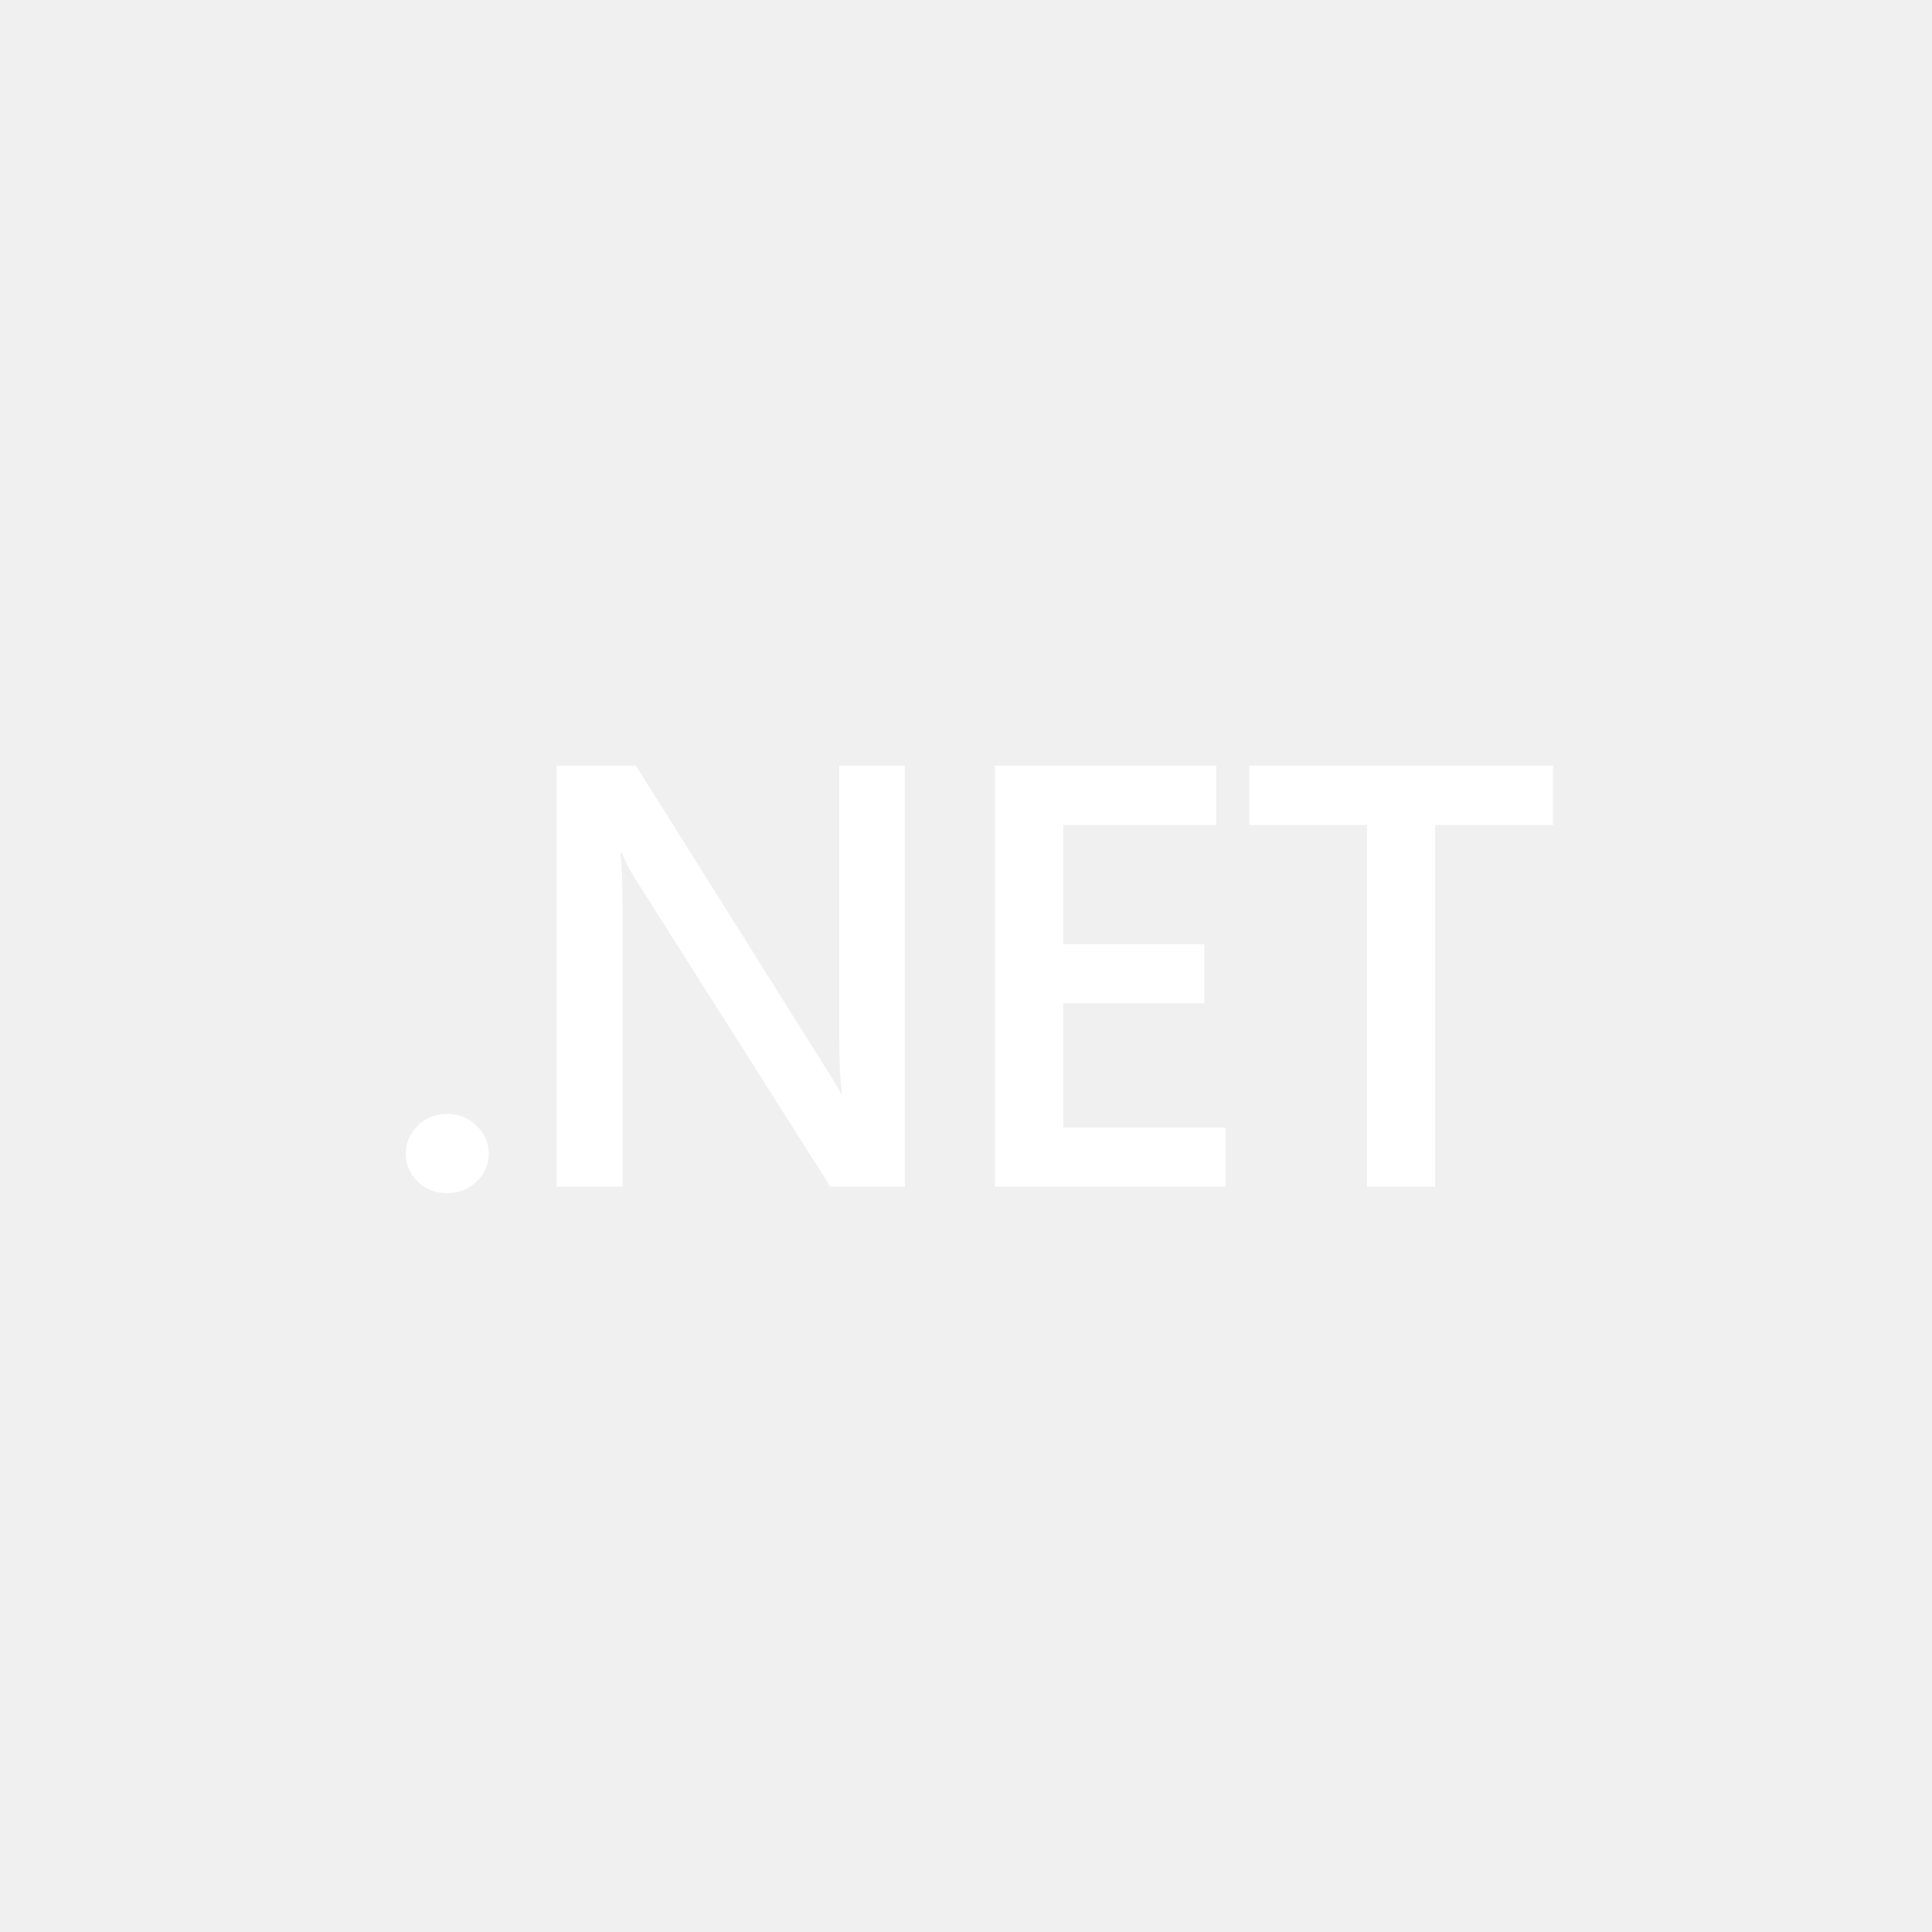
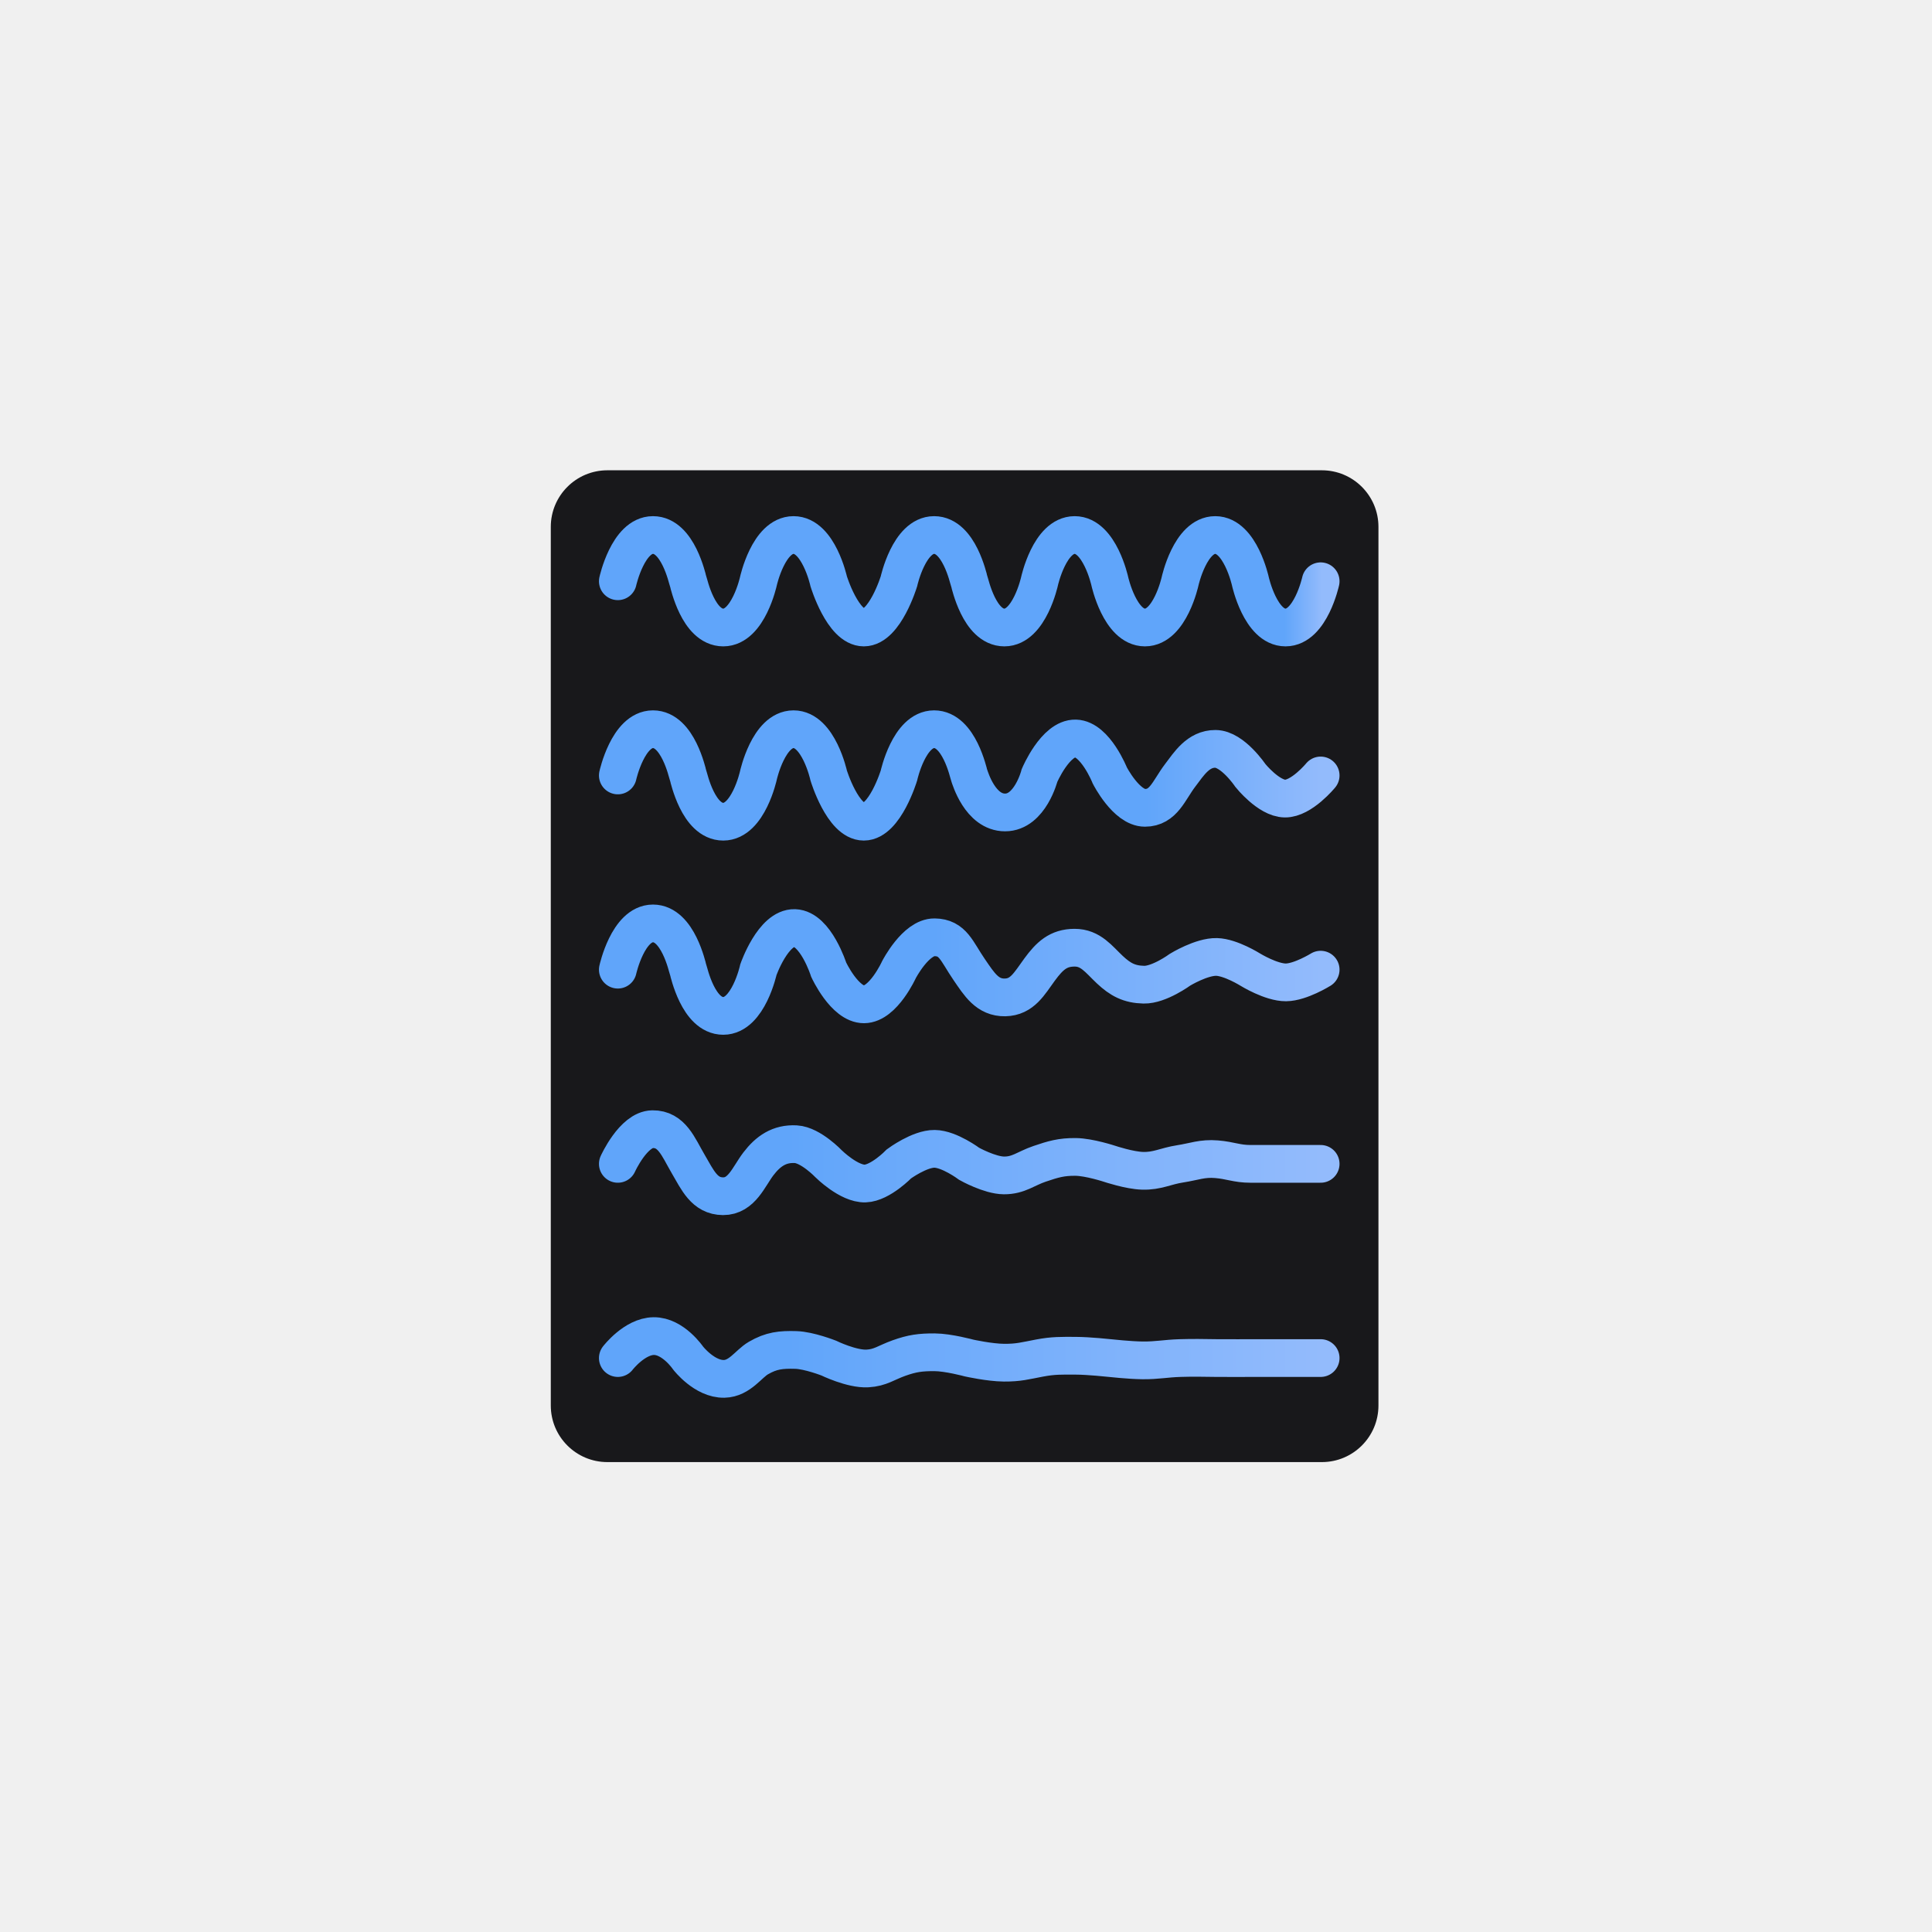
- <svg xmlns="http://www.w3.org/2000/svg" width="456" height="456" viewBox="0 0 456 456" version="1.1" xml:space="preserve" style="fill-rule:evenodd;clip-rule:evenodd;stroke-linejoin:round;stroke-miterlimit:2;">
-   <path d="m 105.5,281.609 c -2.703,0 -5.001,-0.9 -6.893,-2.702 -1.892,-1.848 -2.838,-4.042 -2.838,-6.582 0,-2.587 0.946,-4.804 2.838,-6.652 1.892,-1.848 4.19,-2.772 6.893,-2.772 2.748,0 5.068,0.924 6.96,2.772 1.937,1.848 2.906,4.064 2.906,6.652 0,2.54 -0.968,4.734 -2.906,6.582 -1.892,1.802 -4.212,2.702 -6.96,2.702 z" style="fill:#ffffff;fill-rule:nonzero;stroke-width:0.838" />
-   <path d="M 213.561,280.084 H 195.99 L 149.7,207.054 c -1.171,-1.848 -2.14,-3.765 -2.906,-5.751 h -0.406 c 0.361,2.125 0.541,6.675 0.541,13.65 v 65.132 h -15.543 v -99.36 h 18.719 l 44.737,71.298 c 1.892,2.957 3.109,4.989 3.649,6.098 h 0.27 c -0.45,-2.632 -0.676,-7.09 -0.676,-13.373 v -64.023 h 15.476 z" style="fill:#ffffff;fill-rule:nonzero;stroke-width:0.838" />
-   <path d="m 289.251,280.084 h -54.401 v -99.36 h 52.238 v 13.997 h -36.154 v 28.131 h 33.316 v 13.927 h -33.316 v 29.378 h 38.316 z" style="fill:#ffffff;fill-rule:nonzero;stroke-width:0.838" />
-   <path d="M 366.565,194.721 H 338.722 v 85.363 h -16.084 v -85.363 h -27.775 v -13.997 h 71.701 z" style="fill:#ffffff;fill-rule:nonzero;stroke-width:0.838" />
+ <svg xmlns="http://www.w3.org/2000/svg" width="456" height="456" viewBox="0 0 456 456" fill="none">
+   <path d="M130 124.359C130 116.981 135.981 111 143.359 111H311.989C319.367 111 325.348 116.981 325.348 124.359V331.731C325.348 339.109 319.367 345.09 311.989 345.09H143.359C135.981 345.09 130 339.109 130 331.731V124.359Z" fill="#18181B" />
+   <path d="M311.707 137.192C311.707 137.192 309.316 148.105 303.412 148.105C297.509 148.105 295.118 137.192 295.118 137.192C295.118 137.192 292.728 126.279 286.824 126.279C280.921 126.279 278.53 137.192 278.53 137.192C278.53 137.192 276.14 148.105 270.236 148.105C264.332 148.105 261.942 137.192 261.942 137.192C261.942 137.192 259.551 126.279 253.648 126.279C247.744 126.279 245.354 137.192 245.354 137.192C245.354 137.192 242.963 148.105 237.06 148.105C231.156 148.105 228.973 137.738 228.765 137.192C228.558 136.646 226.375 126.279 220.471 126.279C214.568 126.279 212.177 137.192 212.177 137.192C212.177 137.192 208.86 148.105 203.883 148.105C198.907 148.105 195.589 137.192 195.589 137.192C195.589 137.192 193.198 126.279 187.295 126.279C181.391 126.279 179.001 137.192 179.001 137.192C179.001 137.192 176.61 148.105 170.707 148.105C164.803 148.105 162.62 137.738 162.413 137.192C162.205 136.646 160.022 126.279 154.118 126.279C148.215 126.279 145.824 137.192 145.824 137.192" stroke="url(#paint0_linear_3_75)" stroke-width="8.906" stroke-linecap="round" />
+   <path d="M311.707 183.028C311.707 183.028 307.179 188.556 303.249 188.484C299.425 188.415 295.118 183.028 295.118 183.028C295.118 183.028 290.923 176.778 286.879 176.753C282.8 176.727 280.604 180.299 278.53 183.028C275.866 186.534 274.64 190.667 270.236 190.667C265.832 190.667 261.942 183.028 261.942 183.028C261.942 183.028 258.509 174.419 253.866 174.297C249.106 174.172 245.354 183.028 245.354 183.028C245.354 183.028 243.127 191.758 237.223 191.758C231.32 191.758 228.973 183.573 228.765 183.028C228.558 182.482 226.375 172.115 220.471 172.115C214.568 172.115 212.177 183.028 212.177 183.028C212.177 183.028 208.86 193.941 203.883 193.941C198.907 193.941 195.589 183.028 195.589 183.028C195.589 183.028 193.198 172.115 187.295 172.115C181.391 172.115 179.001 183.028 179.001 183.028C179.001 183.028 176.61 193.941 170.707 193.941C164.803 193.941 162.62 183.573 162.413 183.028C162.205 182.482 160.022 172.115 154.118 172.115C148.215 172.115 145.824 183.028 145.824 183.028" stroke="url(#paint1_linear_3_75)" stroke-width="8.906" stroke-linecap="round" />
+   <path d="M311.707 228.864C311.707 228.864 306.926 231.836 303.522 231.865C300.037 231.894 295.118 228.864 295.118 228.864C295.118 228.864 290.475 225.947 287.152 225.863C283.588 225.772 278.53 228.864 278.53 228.864C278.53 228.864 273.583 232.497 269.963 232.41C266.539 232.329 264.441 231.206 261.942 228.864C259.323 226.408 257.431 223.657 253.593 223.68C249.792 223.702 247.755 225.59 245.354 228.864C242.953 232.138 241.299 235.333 237.223 235.412C233.047 235.492 231.132 232.306 228.765 228.864C225.764 224.498 224.952 221.282 220.58 221.224C216.146 221.166 212.177 228.864 212.177 228.864C212.177 228.864 208.473 237.019 203.938 237.049C199.372 237.079 195.589 228.864 195.589 228.864C195.589 228.864 192.517 219.202 187.568 219.042C182.481 218.877 179.001 228.864 179.001 228.864C179.001 228.864 176.61 239.777 170.707 239.777C164.803 239.777 162.62 229.409 162.413 228.864C162.205 228.318 160.022 217.95 154.118 217.95C148.215 217.95 145.824 228.864 145.824 228.864" stroke="url(#paint2_linear_3_75)" stroke-width="8.906" stroke-linecap="round" />
+   <path d="M311.707 274.7C311.707 274.7 309.152 274.7 303.249 274.7C297.345 274.7 303.249 274.7 295.118 274.7C291.942 274.7 290.426 273.881 287.152 273.608C283.77 273.326 281.884 274.179 278.53 274.7C275.061 275.238 273.2 276.425 269.69 276.337C266.599 276.259 261.942 274.7 261.942 274.7C261.942 274.7 257.084 273.095 253.866 273.063C250.481 273.029 248.56 273.613 245.354 274.7C242.134 275.791 240.401 277.455 236.95 277.428C233.581 277.402 228.765 274.7 228.765 274.7C228.765 274.7 224.064 271.186 220.58 271.153C217.019 271.119 212.177 274.7 212.177 274.7C212.177 274.7 207.809 279.217 204.21 279.338C200.389 279.466 195.589 274.7 195.589 274.7C195.589 274.7 191.362 270.259 187.841 270.061C183.948 269.843 181.293 271.698 179.001 274.7C176.709 277.701 175.071 282.368 170.652 282.339C166.264 282.31 164.65 278.519 162.413 274.7C160.097 270.747 158.59 266.454 154.009 266.515C149.489 266.574 145.824 274.7 145.824 274.7" stroke="url(#paint3_linear_3_75)" stroke-width="8.906" stroke-linecap="round" />
+   <path d="M311.707 320.536C311.707 320.536 309.152 320.536 303.249 320.536C297.345 320.536 295.064 320.536 295.064 320.536C295.064 320.536 290.292 320.568 287.152 320.536C283.758 320.501 281.895 320.434 278.53 320.536C275.073 320.641 273.149 321.111 269.69 321.081C266.657 321.055 261.942 320.536 261.942 320.536C261.942 320.536 257.027 320.001 253.866 319.99C250.535 319.978 248.627 319.917 245.354 320.536C241.963 321.177 240.401 321.654 236.95 321.627C233.581 321.601 228.765 320.536 228.765 320.536C228.765 320.536 223.821 319.185 220.58 319.171C217.256 319.157 215.308 319.418 212.177 320.536C209.121 321.627 207.804 322.815 204.756 322.991C201.056 323.205 195.589 320.536 195.589 320.536C195.589 320.536 190.956 318.716 187.841 318.626C184.31 318.524 182.054 318.762 179.001 320.536C176.654 321.9 174.615 325.361 170.925 325.446C166.287 325.554 162.413 320.536 162.413 320.536C162.413 320.536 158.863 315.291 154.282 315.352C149.762 315.411 145.824 320.536 145.824 320.536" stroke="url(#paint4_linear_3_75)" stroke-width="8.906" stroke-linecap="round" />
+   <defs>
+     <linearGradient id="paint0_linear_3_75" x1="145.824" y1="137.192" x2="312.023" y2="137.192" gradientUnits="userSpaceOnUse">
+       <stop offset="0.947" stop-color="#60A5FA" />
+       <stop offset="1" stop-color="#93BBFC" />
+     </linearGradient>
+     <linearGradient id="paint1_linear_3_75" x1="145.824" y1="183.028" x2="312.023" y2="183.028" gradientUnits="userSpaceOnUse">
+       <stop offset="0.75" stop-color="#60A5FA" />
+       <stop offset="1" stop-color="#93BBFC" />
+     </linearGradient>
+     <linearGradient id="paint2_linear_3_75" x1="145.824" y1="228.864" x2="312.023" y2="228.864" gradientUnits="userSpaceOnUse">
+       <stop offset="0.447" stop-color="#60A5FA" />
+       <stop offset="1" stop-color="#93BBFC" />
+     </linearGradient>
+     <linearGradient id="paint3_linear_3_75" x1="145.824" y1="274.7" x2="312.023" y2="274.7" gradientUnits="userSpaceOnUse">
+       <stop offset="0.24" stop-color="#60A5FA" />
+       <stop offset="1" stop-color="#93BBFC" />
+     </linearGradient>
+     <linearGradient id="paint4_linear_3_75" x1="145.824" y1="320.536" x2="312.023" y2="320.536" gradientUnits="userSpaceOnUse">
+       <stop offset="0.24" stop-color="#60A5FA" />
+       <stop offset="1" stop-color="#93BBFC" />
+     </linearGradient>
+   </defs>
</svg>
